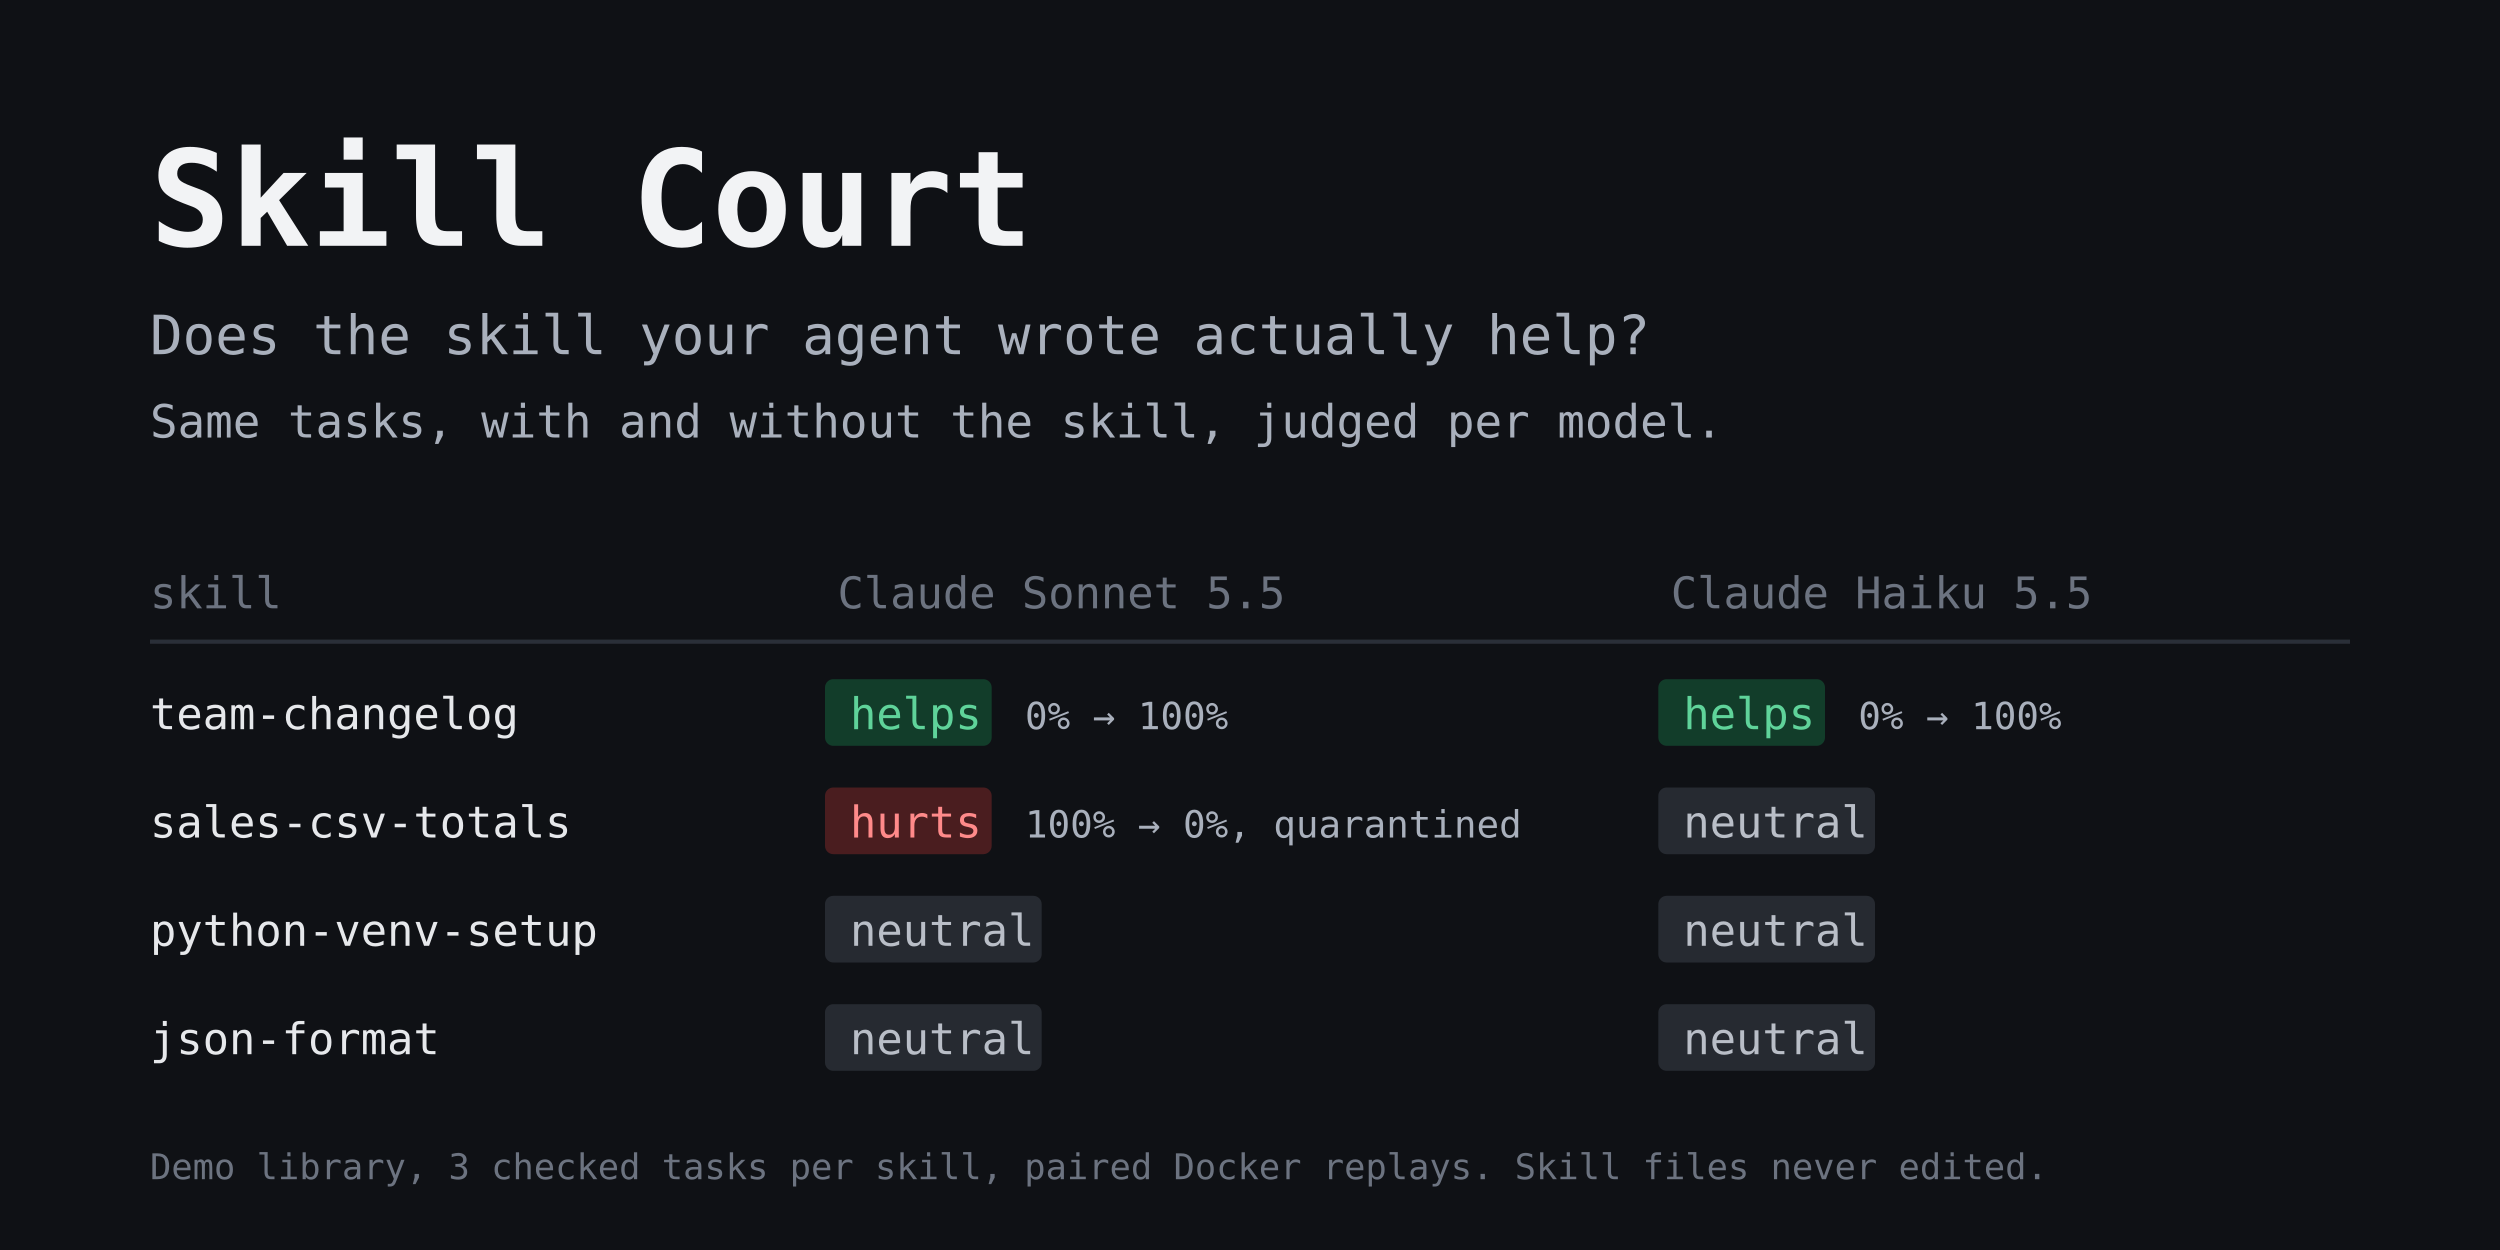
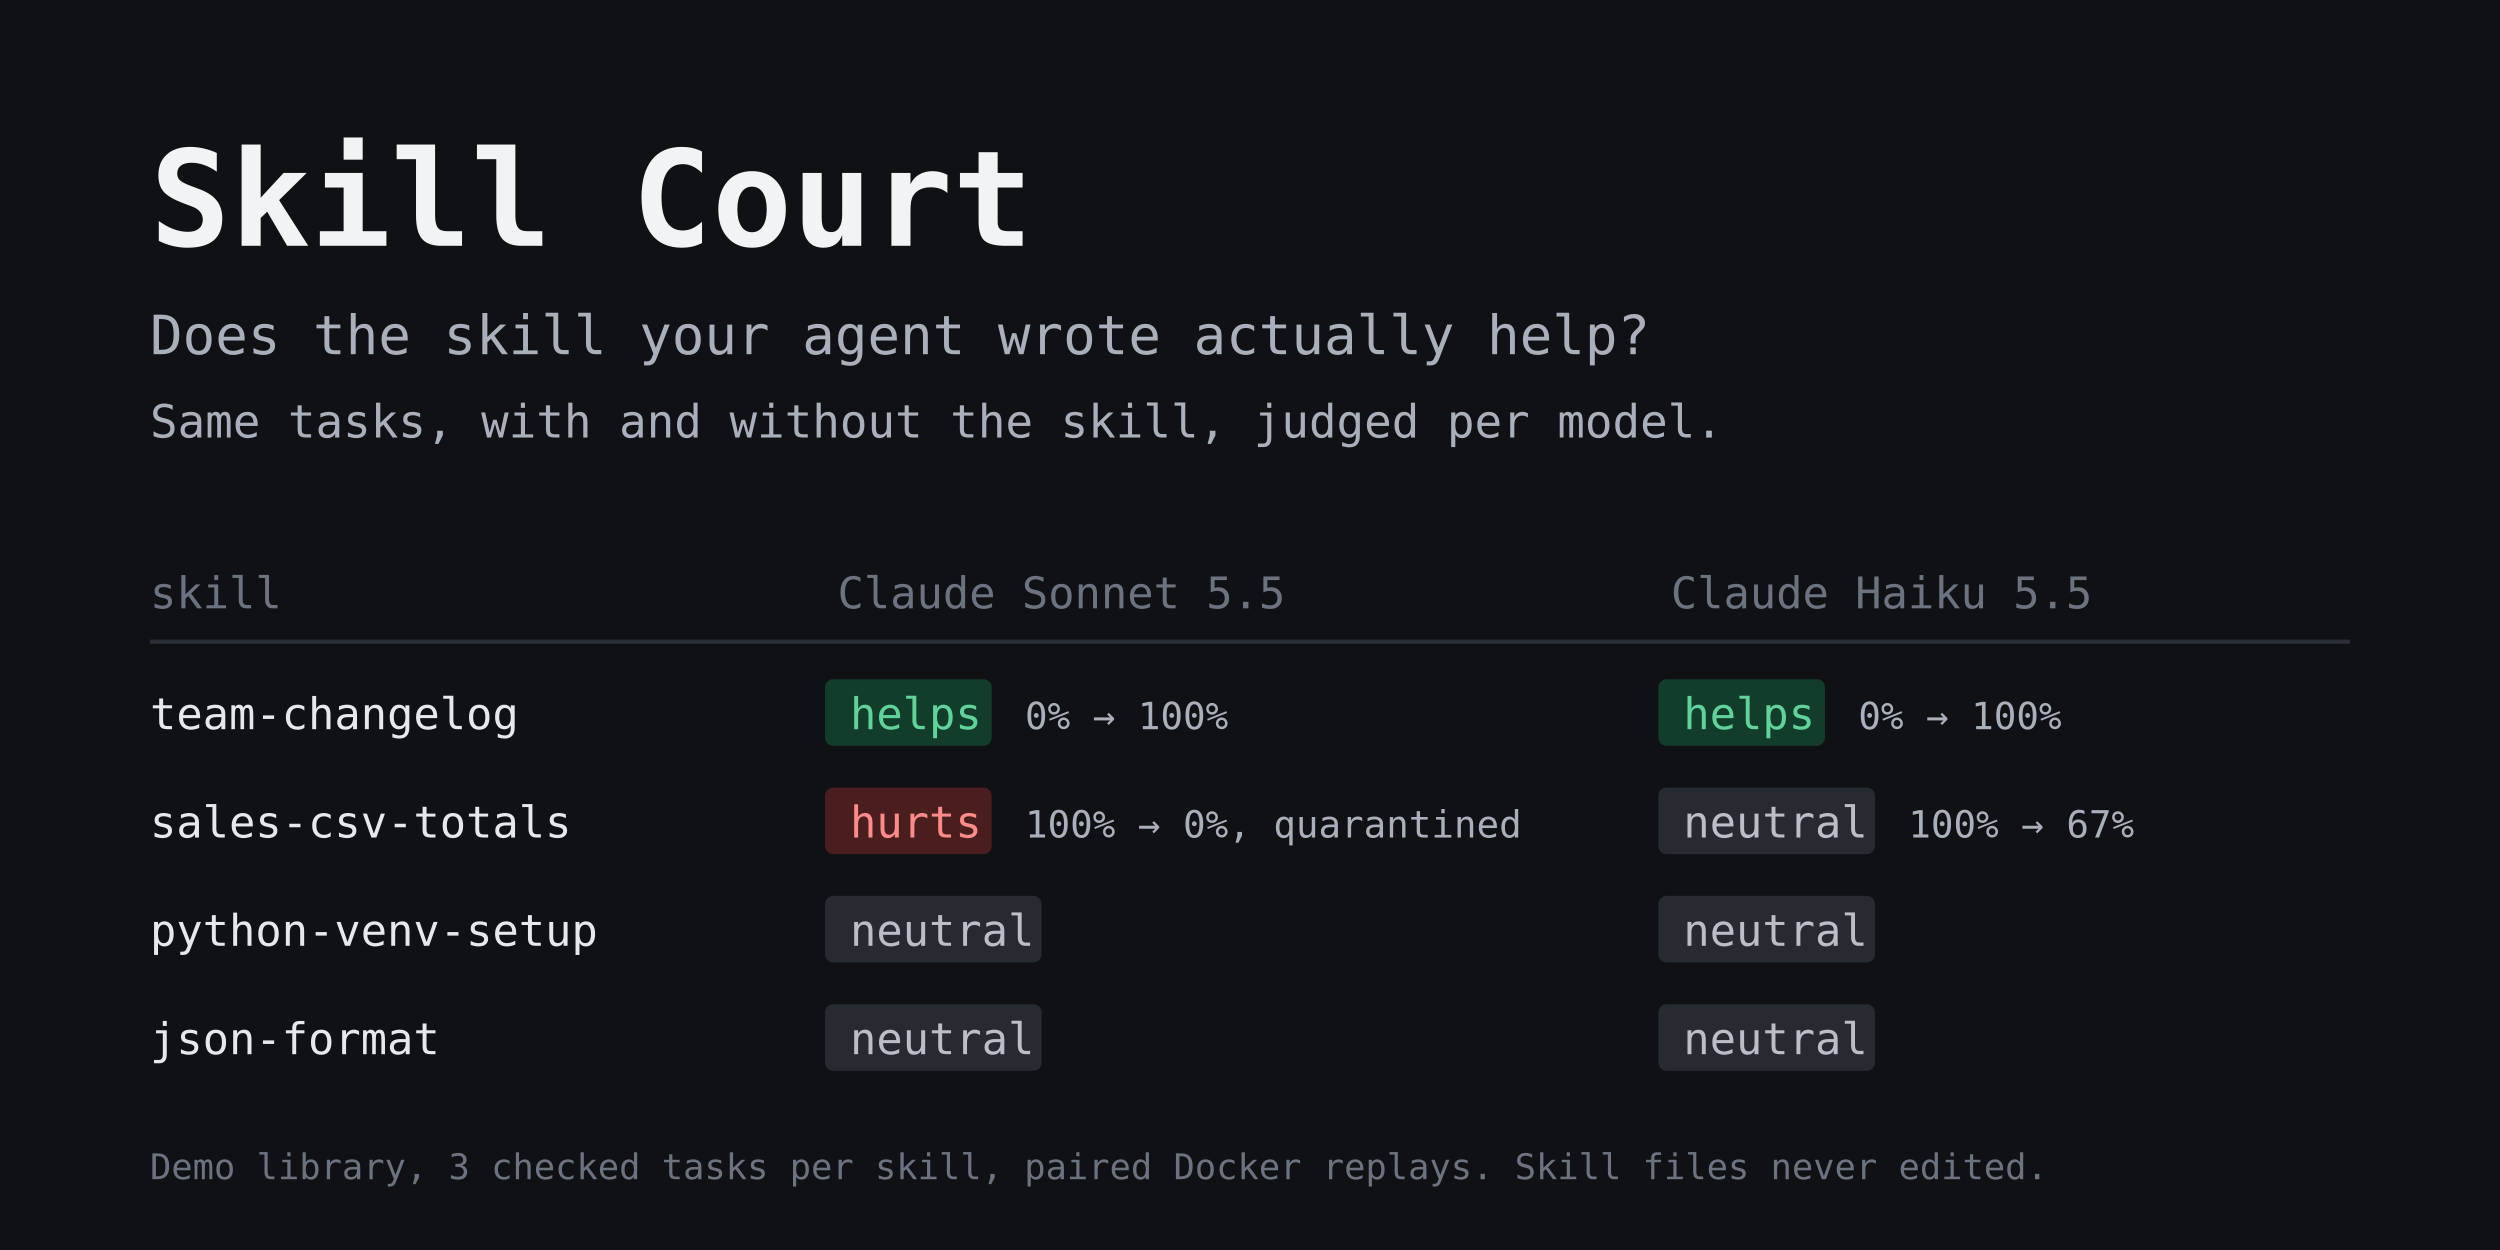
<svg xmlns="http://www.w3.org/2000/svg" width="1200" height="600" viewBox="0 0 1200 600">
  <rect width="1200" height="600" fill="#0f1115" />
  <g font-family="JetBrainsMono Nerd Font Mono, JetBrains Mono, monospace">
    <text x="72" y="118" fill="#f2f3f5" font-size="64" font-weight="700">Skill Court</text>
    <text x="72" y="170" fill="#a9b0bc" font-size="26">Does the skill your agent wrote actually help?</text>
    <text x="72" y="210" fill="#a9b0bc" font-size="22">Same tasks, with and without the skill, judged per model.</text>
    <g font-size="21">
      <text x="72" y="292" fill="#6c7380">skill</text>
      <text x="402" y="292" fill="#6c7380">Claude Sonnet 5.5</text>
      <text x="802" y="292" fill="#6c7380">Claude Haiku 5.5</text>
      <line x1="72" y1="308" x2="1128" y2="308" stroke="#2a2f38" stroke-width="2" />
      <text x="72" y="350" fill="#e6e8eb">team-changelog</text>
      <rect x="396" y="326" width="80" height="32" rx="4" fill="#123d2a" />
      <text x="408" y="350" fill="#5fd39a">helps</text>
      <text x="492" y="350" fill="#a9b0bc" font-size="18">0% → 100%</text>
      <rect x="796" y="326" width="80" height="32" rx="4" fill="#123d2a" />
      <text x="808" y="350" fill="#5fd39a">helps</text>
      <text x="892" y="350" fill="#a9b0bc" font-size="18">0% → 100%</text>
      <text x="72" y="402" fill="#e6e8eb">sales-csv-totals</text>
      <rect x="396" y="378" width="80" height="32" rx="4" fill="#4a1d1f" />
      <text x="408" y="402" fill="#ff8a8a">hurts</text>
      <text x="492" y="402" fill="#a9b0bc" font-size="18">100% → 0%, quarantined</text>
      <rect x="796" y="378" width="104" height="32" rx="4" fill="#262a31" />
      <text x="808" y="402" fill="#b9bec7">neutral</text>
+       <text x="916" y="402" fill="#a9b0bc" font-size="18">100% → 67%</text>
      <text x="72" y="454" fill="#e6e8eb">python-venv-setup</text>
      <rect x="396" y="430" width="104" height="32" rx="4" fill="#262a31" />
      <text x="408" y="454" fill="#b9bec7">neutral</text>
      <rect x="796" y="430" width="104" height="32" rx="4" fill="#262a31" />
      <text x="808" y="454" fill="#b9bec7">neutral</text>
      <text x="72" y="506" fill="#e6e8eb">json-format</text>
      <rect x="396" y="482" width="104" height="32" rx="4" fill="#262a31" />
      <text x="408" y="506" fill="#b9bec7">neutral</text>
      <rect x="796" y="482" width="104" height="32" rx="4" fill="#262a31" />
      <text x="808" y="506" fill="#b9bec7">neutral</text>
    </g>
    <text x="72" y="566" fill="#6c7380" font-size="17">Demo library, 3 checked tasks per skill, paired Docker replays. Skill files never edited.</text>
  </g>
</svg>
